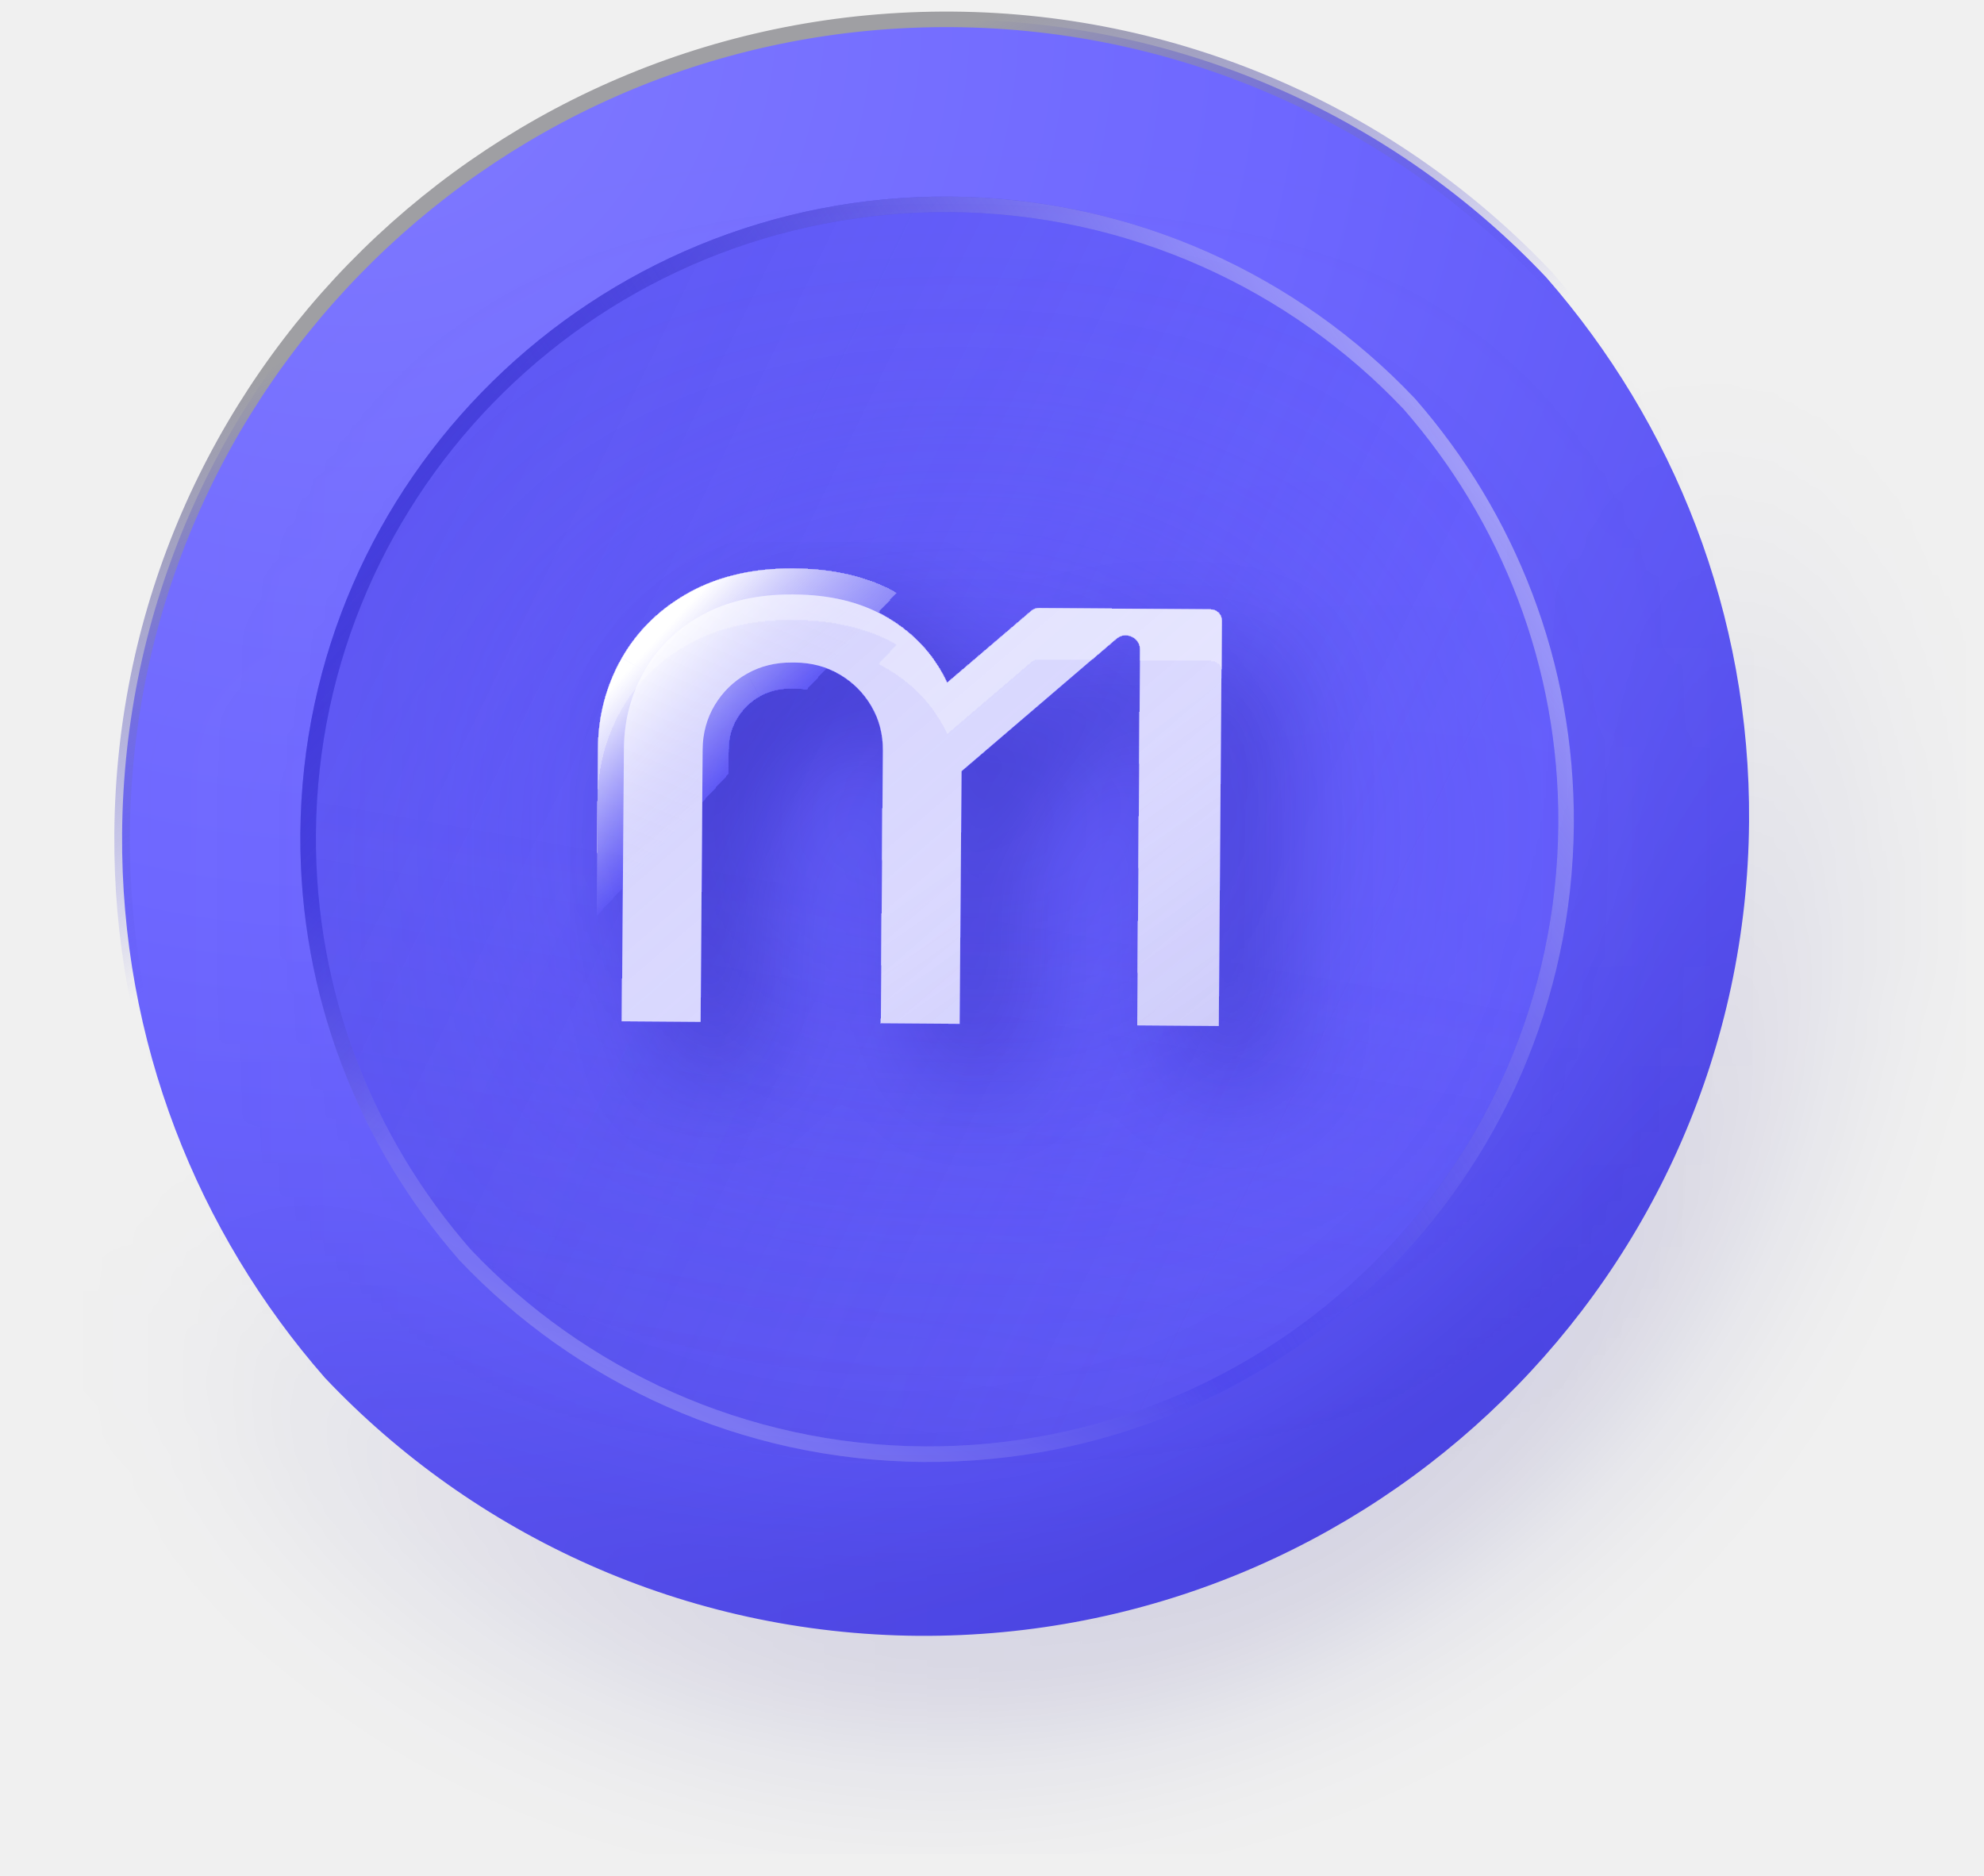
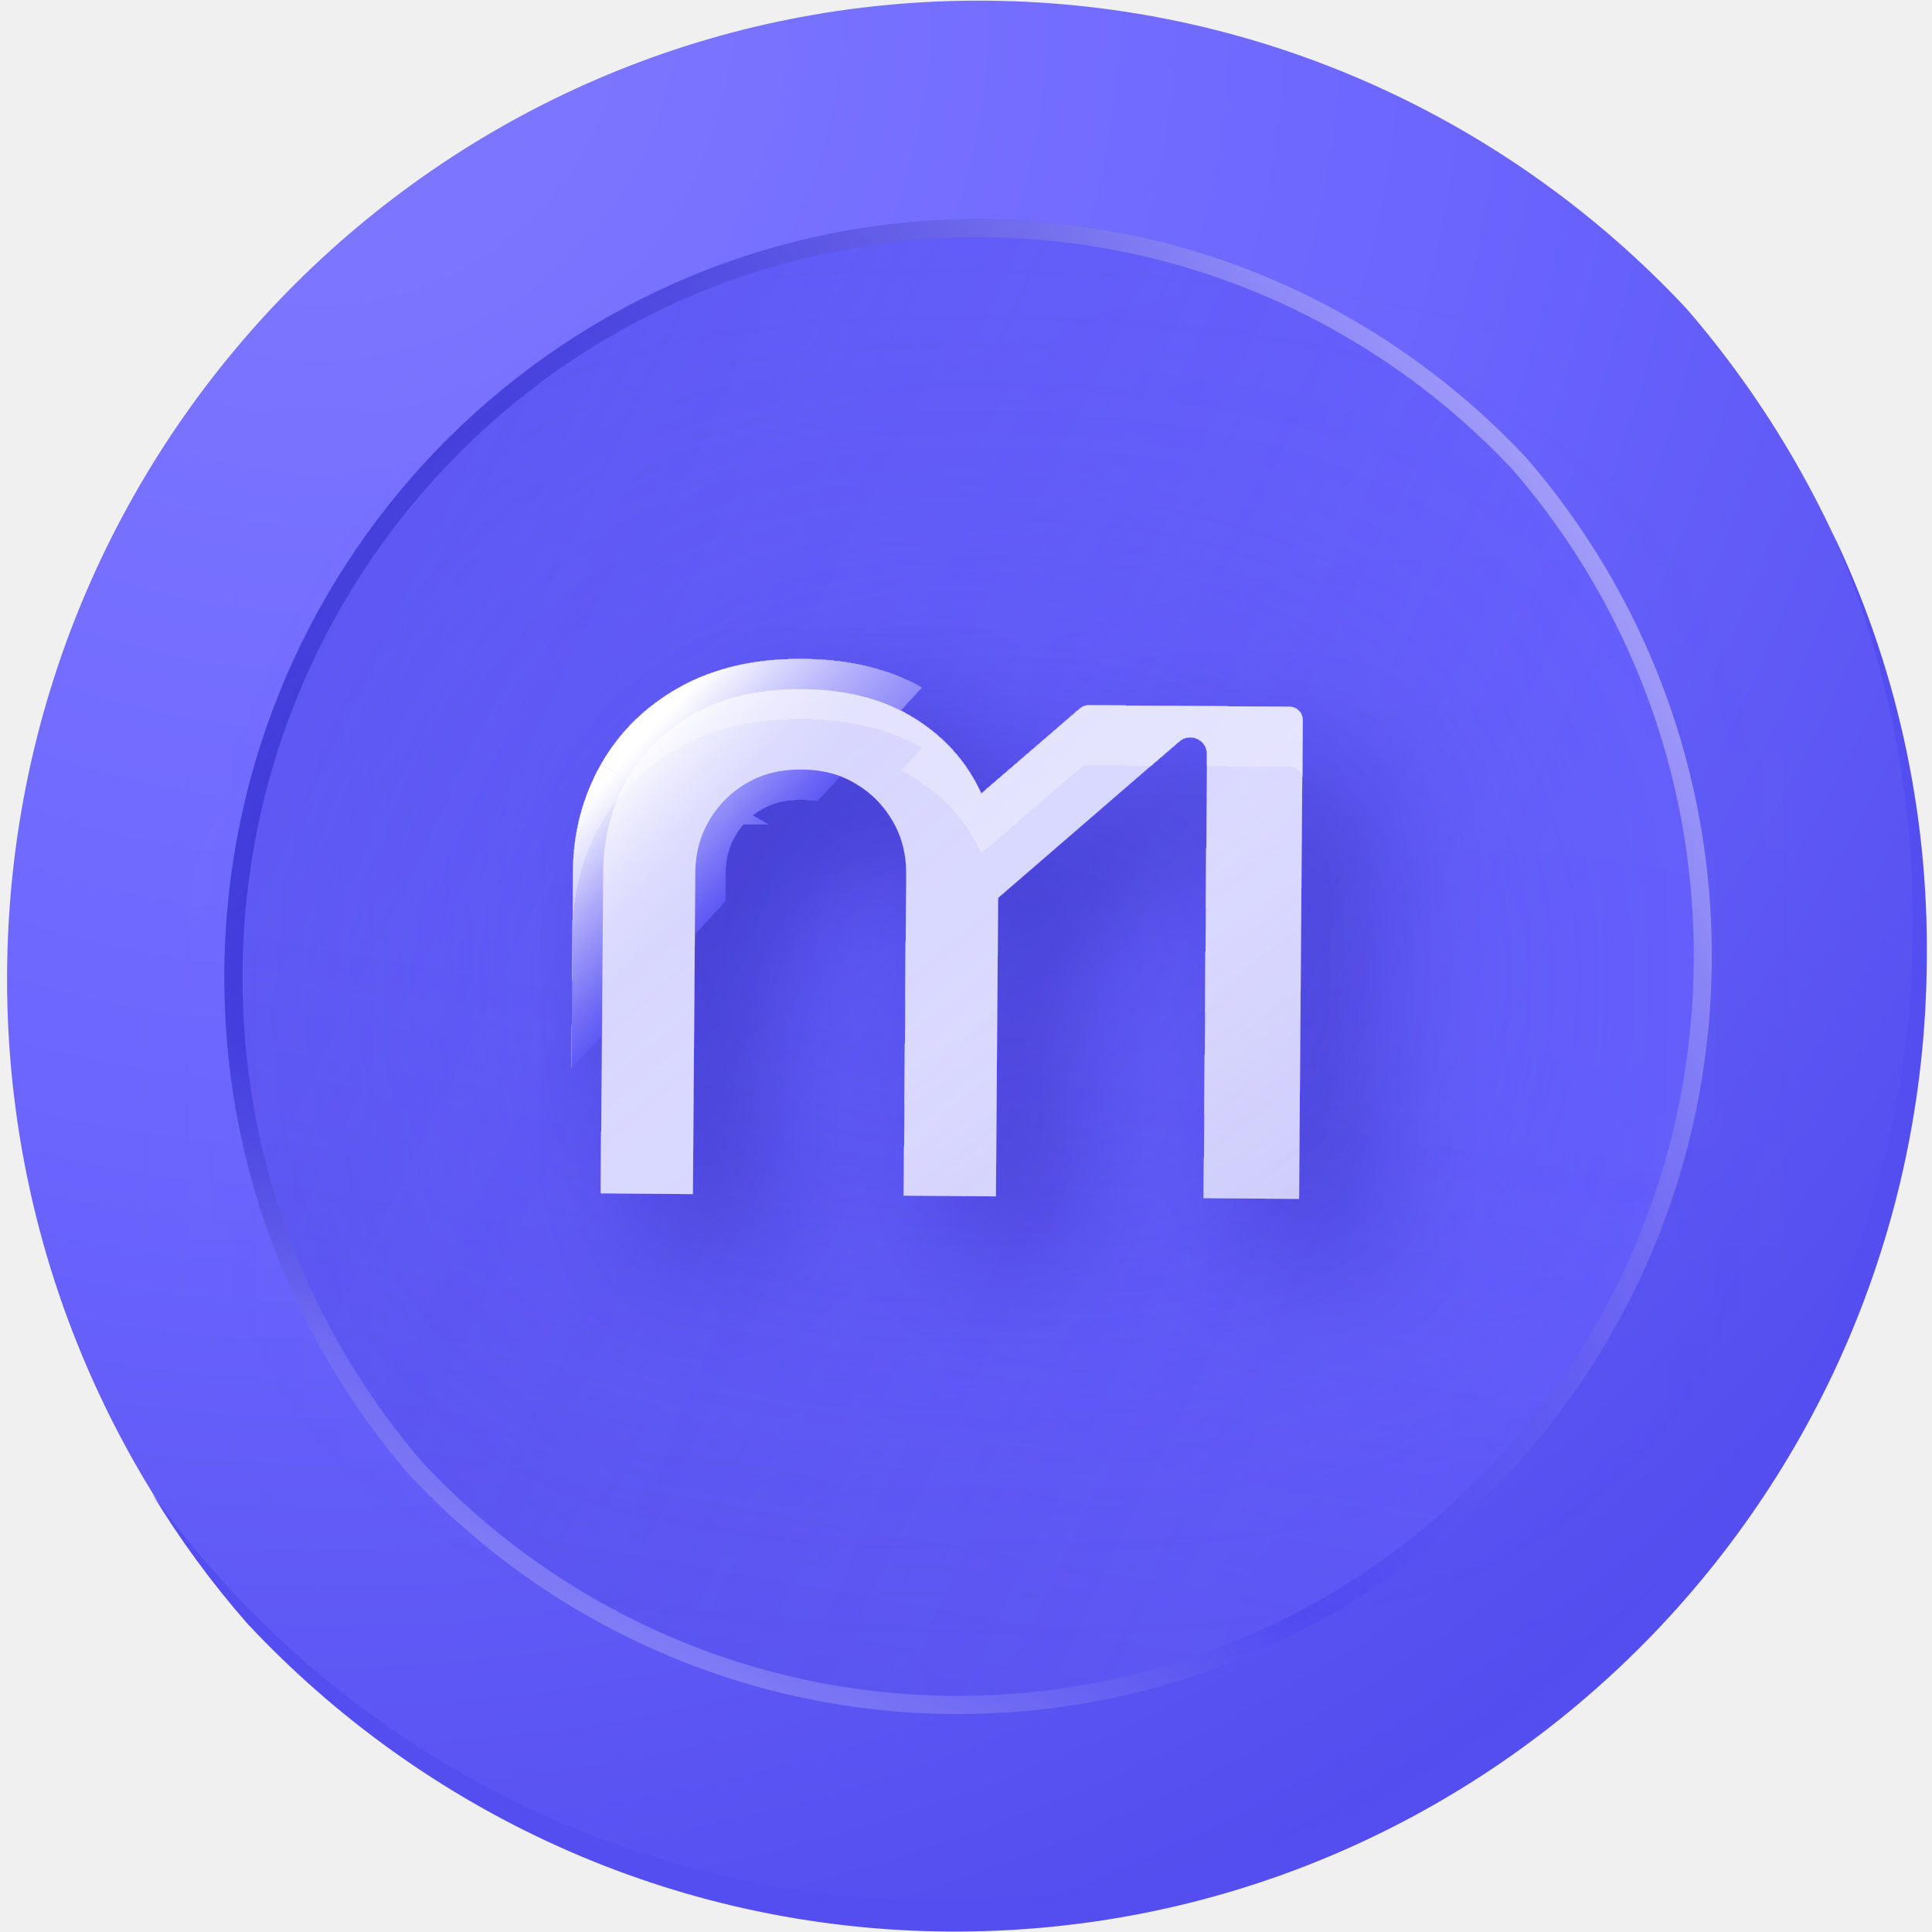
- <svg xmlns="http://www.w3.org/2000/svg" width="55" height="52" viewBox="0 0 55 52" fill="none">
-   <path d="M26.403 0.537C32.887 0.585 38.743 3.335 42.864 7.689C46.398 11.729 48.531 17.023 48.487 22.787C48.392 35.331 38.089 45.425 25.469 45.35C18.985 45.302 13.129 42.552 9.008 38.198C5.474 34.159 3.341 28.865 3.385 23.101C3.48 10.557 13.784 0.444 26.403 0.537Z" fill="url(#paint0_radial_3186_48302)" stroke="url(#paint1_linear_3186_48302)" stroke-width="0.431" />
-   <path d="M26.339 5.665C31.353 5.702 35.88 7.829 39.067 11.195C41.799 14.318 43.448 18.411 43.414 22.867C43.341 32.566 35.374 40.371 25.616 40.314C20.603 40.276 16.076 38.15 12.889 34.784C10.157 31.661 8.508 27.568 8.542 23.112C8.615 13.413 16.582 5.593 26.339 5.665Z" fill="url(#paint2_radial_3186_48302)" />
-   <path d="M26.339 5.665C31.353 5.702 35.88 7.829 39.067 11.195C41.799 14.318 43.448 18.411 43.414 22.867C43.341 32.566 35.374 40.371 25.616 40.314C20.603 40.276 16.076 38.15 12.889 34.784C10.157 31.661 8.508 27.568 8.542 23.112C8.615 13.413 16.582 5.593 26.339 5.665Z" fill="url(#paint3_linear_3186_48302)" fill-opacity="0.2" />
-   <path d="M26.339 5.665C31.353 5.702 35.88 7.829 39.067 11.195C41.799 14.318 43.448 18.411 43.414 22.867C43.341 32.566 35.374 40.371 25.616 40.314C20.603 40.276 16.076 38.15 12.889 34.784C10.157 31.661 8.508 27.568 8.542 23.112C8.615 13.413 16.582 5.593 26.339 5.665Z" fill="url(#paint4_linear_3186_48302)" fill-opacity="0.2" />
-   <path d="M26.339 5.665C31.353 5.702 35.88 7.829 39.067 11.195C41.799 14.318 43.448 18.411 43.414 22.867C43.341 32.566 35.374 40.371 25.616 40.314C20.603 40.276 16.076 38.15 12.889 34.784C10.157 31.661 8.508 27.568 8.542 23.112C8.615 13.413 16.582 5.593 26.339 5.665Z" stroke="url(#paint5_linear_3186_48302)" stroke-width="0.431" />
-   <path d="M26.339 5.665C31.353 5.702 35.88 7.829 39.067 11.195C41.799 14.318 43.448 18.411 43.414 22.867C43.341 32.566 35.374 40.371 25.616 40.314C20.603 40.276 16.076 38.15 12.889 34.784C10.157 31.661 8.508 27.568 8.542 23.112C8.615 13.413 16.582 5.593 26.339 5.665Z" stroke="url(#paint6_linear_3186_48302)" stroke-opacity="0.2" stroke-width="0.431" />
-   <path d="M26.339 5.665C31.353 5.702 35.88 7.829 39.067 11.195C41.799 14.318 43.448 18.411 43.414 22.867C43.341 32.566 35.374 40.371 25.616 40.314C20.603 40.276 16.076 38.15 12.889 34.784C10.157 31.661 8.508 27.568 8.542 23.112C8.615 13.413 16.582 5.593 26.339 5.665Z" stroke="url(#paint7_linear_3186_48302)" stroke-width="0.431" />
-   <path d="M26.339 5.665C31.353 5.702 35.88 7.829 39.067 11.195C41.799 14.318 43.448 18.411 43.414 22.867C43.341 32.566 35.374 40.371 25.616 40.314C20.603 40.276 16.076 38.15 12.889 34.784C10.157 31.661 8.508 27.568 8.542 23.112C8.615 13.413 16.582 5.593 26.339 5.665Z" stroke="url(#paint8_linear_3186_48302)" stroke-width="0.431" />
-   <g filter="url(#filter0_f_3186_48302)">
-     <path d="M46.494 12.81C47.738 15.671 48.426 18.823 48.401 22.146C48.305 34.811 37.903 44.999 25.166 44.905C17.512 44.848 10.756 41.081 6.606 35.347C7.27 36.433 8.034 37.462 8.877 38.412C13.037 42.809 18.95 45.586 25.497 45.635C38.233 45.729 48.636 35.541 48.731 22.876C48.779 19.278 47.974 15.85 46.494 12.81Z" fill="#06017C" />
-   </g>
-   <g filter="url(#filter1_f_3186_48302)">
-     <path d="M34.593 29.527L32.33 29.511L32.409 19.091C32.411 18.752 32.008 18.571 31.749 18.791L27.459 22.462L27.406 29.468L25.224 29.451L25.281 21.893C25.284 21.442 25.178 21.029 24.962 20.662C24.746 20.292 24.453 19.997 24.085 19.782C23.72 19.566 23.3 19.455 22.84 19.452L22.76 19.451C22.3 19.448 21.878 19.553 21.51 19.763C21.139 19.973 20.841 20.263 20.619 20.629C20.401 20.993 20.286 21.405 20.282 21.856L20.225 29.414L18.043 29.398L18.1 21.84C18.106 21.055 18.298 20.333 18.669 19.681C19.044 19.03 19.584 18.507 20.282 18.128C20.976 17.748 21.819 17.558 22.79 17.565L22.832 17.565C23.799 17.573 24.643 17.773 25.331 18.165C26.023 18.558 26.559 19.089 26.92 19.743C26.971 19.832 27.015 19.924 27.059 20.017L29.395 18.021C29.454 17.97 29.528 17.942 29.608 17.943L34.359 17.978C34.536 17.98 34.676 18.12 34.675 18.295L34.59 29.524L34.593 29.527Z" fill="#544DE9" />
-   </g>
-   <g filter="url(#filter2_di_3186_48302)">
-     <path d="M33.789 28.443L31.526 28.426L31.605 18.007C31.607 17.667 31.204 17.486 30.945 17.707L26.655 21.378L26.602 28.383L24.419 28.367L24.476 20.809C24.48 20.358 24.374 19.944 24.158 19.577C23.942 19.207 23.648 18.913 23.28 18.697C22.916 18.482 22.495 18.371 22.036 18.367L21.955 18.367C21.496 18.363 21.074 18.468 20.706 18.678C20.334 18.888 20.037 19.178 19.815 19.545C19.597 19.909 19.482 20.32 19.478 20.771L19.421 28.329L17.239 28.313L17.296 20.755C17.302 19.971 17.493 19.248 17.865 18.597C18.239 17.945 18.78 17.422 19.477 17.043C20.171 16.664 21.015 16.473 21.986 16.48L22.027 16.481C22.995 16.488 23.839 16.688 24.527 17.081C25.218 17.473 25.754 18.005 26.116 18.658C26.167 18.747 26.211 18.84 26.255 18.932L28.591 16.936C28.649 16.886 28.724 16.858 28.804 16.858L33.555 16.894C33.731 16.895 33.872 17.036 33.87 17.211L33.786 28.44L33.789 28.443Z" fill="#E8E7FF" />
-     <path d="M33.789 28.443L31.526 28.426L31.605 18.007C31.607 17.667 31.204 17.486 30.945 17.707L26.655 21.378L26.602 28.383L24.419 28.367L24.476 20.809C24.48 20.358 24.374 19.944 24.158 19.577C23.942 19.207 23.648 18.913 23.28 18.697C22.916 18.482 22.495 18.371 22.036 18.367L21.955 18.367C21.496 18.363 21.074 18.468 20.706 18.678C20.334 18.888 20.037 19.178 19.815 19.545C19.597 19.909 19.482 20.32 19.478 20.771L19.421 28.329L17.239 28.313L17.296 20.755C17.302 19.971 17.493 19.248 17.865 18.597C18.239 17.945 18.78 17.422 19.477 17.043C20.171 16.664 21.015 16.473 21.986 16.48L22.027 16.481C22.995 16.488 23.839 16.688 24.527 17.081C25.218 17.473 25.754 18.005 26.116 18.658C26.167 18.747 26.211 18.84 26.255 18.932L28.591 16.936C28.649 16.886 28.724 16.858 28.804 16.858L33.555 16.894C33.731 16.895 33.872 17.036 33.87 17.211L33.786 28.44L33.789 28.443Z" fill="url(#paint9_linear_3186_48302)" fill-opacity="0.2" />
-     <path d="M33.789 28.443L31.526 28.426L31.605 18.007C31.607 17.667 31.204 17.486 30.945 17.707L26.655 21.378L26.602 28.383L24.419 28.367L24.476 20.809C24.48 20.358 24.374 19.944 24.158 19.577C23.942 19.207 23.648 18.913 23.28 18.697C22.916 18.482 22.495 18.371 22.036 18.367L21.955 18.367C21.496 18.363 21.074 18.468 20.706 18.678C20.334 18.888 20.037 19.178 19.815 19.545C19.597 19.909 19.482 20.32 19.478 20.771L19.421 28.329L17.239 28.313L17.296 20.755C17.302 19.971 17.493 19.248 17.865 18.597C18.239 17.945 18.78 17.422 19.477 17.043C20.171 16.664 21.015 16.473 21.986 16.48L22.027 16.481C22.995 16.488 23.839 16.688 24.527 17.081C25.218 17.473 25.754 18.005 26.116 18.658C26.167 18.747 26.211 18.84 26.255 18.932L28.591 16.936C28.649 16.886 28.724 16.858 28.804 16.858L33.555 16.894C33.731 16.895 33.872 17.036 33.87 17.211L33.786 28.44L33.789 28.443Z" fill="url(#paint10_linear_3186_48302)" fill-opacity="0.2" />
-     <path d="M24.527 17.081C23.839 16.688 22.995 16.488 22.027 16.481L21.986 16.48C21.015 16.473 20.171 16.664 19.477 17.043C18.78 17.422 18.239 17.945 17.865 18.597M24.527 17.081L26.655 21.378L26.607 27.664L25.889 27.659M24.527 17.081C25.087 17.399 25.545 17.807 25.891 18.299L24.527 17.081ZM17.865 18.597C17.493 19.248 17.302 19.971 17.296 20.755L17.244 27.595L17.963 27.6M17.865 18.597L18.488 18.955C18.488 18.954 18.488 18.954 18.488 18.954M17.865 18.597L18.489 18.953C18.489 18.953 18.489 18.953 18.488 18.954M17.963 27.6L17.957 28.319L18.702 28.324L18.708 27.605M17.963 27.6L18.708 27.605M17.963 27.6L18.014 20.761C18.019 20.095 18.181 19.494 18.488 18.954M18.708 27.605L19.427 27.611L19.478 20.771C19.482 20.32 19.597 19.909 19.815 19.545C20.037 19.178 20.334 18.888 20.706 18.678M18.708 27.605L18.759 20.766C18.764 20.191 18.913 19.653 19.199 19.175L19.2 19.174L19.2 19.174C19.485 18.702 19.872 18.324 20.351 18.053M20.706 18.678C21.074 18.468 21.496 18.363 21.955 18.367L22.036 18.367C22.495 18.371 22.916 18.482 23.28 18.697M20.706 18.678L20.352 18.053C20.352 18.053 20.351 18.053 20.351 18.053M20.706 18.678L20.35 18.054C20.35 18.054 20.35 18.053 20.351 18.053M23.28 18.697C23.648 18.913 23.942 19.207 24.158 19.577M23.28 18.697L23.646 18.079C23.646 18.078 23.645 18.078 23.645 18.078M23.28 18.697L23.644 18.077C23.644 18.077 23.645 18.078 23.645 18.078M24.158 19.577C24.374 19.944 24.48 20.358 24.476 20.809L24.425 27.648L25.143 27.654M24.158 19.577L24.779 19.215C24.779 19.215 24.778 19.214 24.778 19.214M24.158 19.577L24.777 19.213C24.777 19.213 24.778 19.214 24.778 19.214M25.143 27.654L25.138 28.372L25.883 28.378L25.889 27.659M25.143 27.654L25.889 27.659M25.143 27.654L25.195 20.814C25.199 20.243 25.064 19.701 24.778 19.214M25.889 27.659L25.936 21.372L25.939 21.045L26.188 20.831L29.98 17.586M29.98 17.586L28.946 17.578M29.98 17.586L30.847 17.593L30.848 17.593L32.253 17.603M29.98 17.586L30.478 17.16L30.479 17.159C31.079 16.648 31.994 16.912 32.253 17.603M24.778 19.214C24.5 18.739 24.119 18.356 23.645 18.078M23.645 18.078C23.162 17.793 22.615 17.653 22.041 17.649L21.961 17.648C21.387 17.644 20.838 17.775 20.351 18.053M18.488 18.954C18.794 18.423 19.235 17.993 19.821 17.674L19.822 17.674C20.388 17.365 21.105 17.193 21.98 17.199L22.022 17.2C22.896 17.206 23.613 17.387 24.171 17.705L24.172 17.706C24.757 18.038 25.194 18.476 25.487 19.006L25.487 19.006L25.491 19.013C25.527 19.077 25.561 19.147 25.607 19.243L26.011 20.086L26.722 19.479L28.946 17.578M28.946 17.578L29.058 17.483L29.058 17.483L29.061 17.48C29.06 17.481 29.059 17.482 29.058 17.483C28.985 17.544 28.892 17.578 28.799 17.577L28.946 17.578ZM32.253 17.603C32.299 17.726 32.325 17.863 32.324 18.012L32.25 27.713L33.072 27.719L33.149 17.61L32.253 17.603Z" stroke="url(#paint11_linear_3186_48302)" stroke-width="1.438" />
+ <svg xmlns="http://www.w3.org/2000/svg" width="46" height="46" viewBox="0 0 46 46" fill="none">
+   <g clip-path="url(#clip0_10637_75642)">
+     <path d="M45.847 22.808C45.891 16.903 43.73 11.48 40.15 7.343C35.978 2.883 30.047 0.065 23.48 0.016C10.702 -0.078 0.267 10.279 0.169 23.128C0.124 29.033 2.286 34.456 5.865 38.593C10.038 43.054 15.969 45.871 22.536 45.92C35.314 45.995 45.749 35.657 45.847 22.808Z" fill="url(#paint0_radial_10637_75642)" />
+     <path d="M23.414 5.435C28.442 5.472 32.984 7.629 36.181 11.044C38.922 14.213 40.576 18.366 40.542 22.889C40.467 32.733 32.472 40.652 22.686 40.594C17.657 40.557 13.116 38.401 9.919 34.985C7.178 31.816 5.523 27.663 5.558 23.14C5.632 13.296 13.628 5.363 23.414 5.435Z" fill="url(#paint1_radial_10637_75642)" />
+     <path d="M23.414 5.435C28.442 5.472 32.984 7.629 36.181 11.044C38.922 14.213 40.576 18.366 40.542 22.889C40.467 32.733 32.472 40.652 22.686 40.594C17.657 40.557 13.116 38.401 9.919 34.985C7.178 31.816 5.523 27.663 5.558 23.14C5.632 13.296 13.628 5.363 23.414 5.435Z" fill="url(#paint2_linear_10637_75642)" fill-opacity="0.2" />
+     <path d="M23.414 5.435C28.442 5.472 32.984 7.629 36.181 11.044C38.922 14.213 40.576 18.366 40.542 22.889C40.467 32.733 32.472 40.652 22.686 40.594C17.657 40.557 13.116 38.401 9.919 34.985C7.178 31.816 5.523 27.663 5.558 23.14C5.632 13.296 13.628 5.363 23.414 5.435Z" fill="url(#paint3_linear_10637_75642)" fill-opacity="0.2" />
+     <path d="M23.414 5.435C28.442 5.472 32.984 7.629 36.181 11.044C38.922 14.213 40.576 18.366 40.542 22.889C40.467 32.733 32.472 40.652 22.686 40.594C17.657 40.557 13.116 38.401 9.919 34.985C7.178 31.816 5.523 27.663 5.558 23.14C5.632 13.296 13.628 5.363 23.414 5.435Z" stroke="url(#paint4_linear_10637_75642)" stroke-width="0.431" />
+     <path d="M23.414 5.435C28.442 5.472 32.984 7.629 36.181 11.044C38.922 14.213 40.576 18.366 40.542 22.889C40.467 32.733 32.472 40.652 22.686 40.594C17.657 40.557 13.116 38.401 9.919 34.985C7.178 31.816 5.523 27.663 5.558 23.14C5.632 13.296 13.628 5.363 23.414 5.435Z" stroke="url(#paint5_linear_10637_75642)" stroke-opacity="0.2" stroke-width="0.431" />
+     <path d="M23.414 5.435C28.442 5.472 32.984 7.629 36.181 11.044C38.922 14.213 40.576 18.366 40.542 22.889C40.467 32.733 32.472 40.652 22.686 40.594C17.657 40.557 13.116 38.401 9.919 34.985C7.178 31.816 5.523 27.663 5.558 23.14C5.632 13.296 13.628 5.363 23.414 5.435Z" stroke="url(#paint6_linear_10637_75642)" stroke-width="0.431" />
+     <path d="M23.414 5.435C28.442 5.472 32.984 7.629 36.181 11.044C38.922 14.213 40.576 18.366 40.542 22.889C40.467 32.733 32.472 40.652 22.686 40.594C17.657 40.557 13.116 38.401 9.919 34.985C7.178 31.816 5.523 27.663 5.558 23.14C5.632 13.296 13.628 5.363 23.414 5.435Z" stroke="url(#paint7_linear_10637_75642)" stroke-width="0.431" />
+     <path d="M43.631 12.685C44.879 15.587 45.569 18.785 45.544 22.157C45.446 35.005 35.011 45.343 22.233 45.248C14.555 45.191 7.778 41.37 3.616 35.553C4.282 36.655 5.048 37.698 5.894 38.662C10.067 43.123 15.998 45.94 22.565 45.989C35.342 46.084 45.778 35.746 45.876 22.897C45.923 19.246 45.116 15.768 43.631 12.685Z" fill="#544EF0" />
+     <g filter="url(#filter0_f_10637_75642)">
+       <path d="M31.742 29.646L29.468 29.629L29.548 19.058C29.55 18.714 29.145 18.53 28.885 18.754L24.574 22.479L24.52 29.586L22.328 29.57L22.385 21.901C22.389 21.444 22.282 21.024 22.065 20.652C21.849 20.277 21.554 19.978 21.184 19.759C20.817 19.541 20.395 19.428 19.933 19.425L19.853 19.424C19.391 19.421 18.967 19.527 18.597 19.74C18.224 19.953 17.925 20.247 17.702 20.62C17.483 20.989 17.367 21.407 17.363 21.864L17.306 29.532L15.113 29.516L15.171 21.848C15.177 21.052 15.37 20.319 15.743 19.658C16.119 18.997 16.662 18.466 17.363 18.081C18.06 17.697 18.908 17.503 19.883 17.511L19.925 17.511C20.897 17.518 21.745 17.721 22.437 18.119C23.131 18.517 23.67 19.056 24.033 19.72C24.084 19.81 24.128 19.904 24.173 19.998L26.52 17.972C26.579 17.921 26.653 17.893 26.734 17.893L31.507 17.929C31.685 17.93 31.826 18.073 31.824 18.25L31.738 29.643L31.742 29.646Z" fill="#544DE9" />
+     </g>
+     <g filter="url(#filter1_di_10637_75642)">
+       <path d="M30.933 28.545L28.66 28.528L28.739 17.957C28.742 17.612 28.336 17.428 28.076 17.652L23.765 21.377L23.712 28.485L21.519 28.468L21.577 20.8C21.58 20.343 21.474 19.923 21.257 19.551C21.04 19.175 20.745 18.877 20.375 18.658C20.009 18.439 19.587 18.327 19.125 18.323L19.044 18.323C18.582 18.319 18.158 18.426 17.788 18.639C17.416 18.852 17.116 19.146 16.894 19.518C16.675 19.887 16.558 20.305 16.555 20.762L16.497 28.431L14.304 28.414L14.362 20.746C14.368 19.95 14.561 19.217 14.934 18.556C15.31 17.895 15.854 17.364 16.554 16.98C17.252 16.595 18.099 16.402 19.075 16.409L19.117 16.409C20.089 16.416 20.937 16.619 21.628 17.018C22.323 17.416 22.861 17.955 23.224 18.618C23.275 18.709 23.32 18.802 23.364 18.896L25.712 16.871C25.77 16.82 25.845 16.791 25.925 16.792L30.698 16.828C30.876 16.829 31.017 16.972 31.016 17.149L30.93 28.541L30.933 28.545Z" fill="#E8E7FF" />
+       <path d="M30.933 28.545L28.66 28.528L28.739 17.957C28.742 17.612 28.336 17.428 28.076 17.652L23.765 21.377L23.712 28.485L21.519 28.468L21.577 20.8C21.58 20.343 21.474 19.923 21.257 19.551C21.04 19.175 20.745 18.877 20.375 18.658C20.009 18.439 19.587 18.327 19.125 18.323L19.044 18.323C18.582 18.319 18.158 18.426 17.788 18.639C17.416 18.852 17.116 19.146 16.894 19.518C16.675 19.887 16.558 20.305 16.555 20.762L16.497 28.431L14.304 28.414L14.362 20.746C14.368 19.95 14.561 19.217 14.934 18.556C15.31 17.895 15.854 17.364 16.554 16.98C17.252 16.595 18.099 16.402 19.075 16.409L19.117 16.409C20.089 16.416 20.937 16.619 21.628 17.018C22.323 17.416 22.861 17.955 23.224 18.618C23.275 18.709 23.32 18.802 23.364 18.896L25.712 16.871C25.77 16.82 25.845 16.791 25.925 16.792L30.698 16.828C30.876 16.829 31.017 16.972 31.016 17.149L30.93 28.541L30.933 28.545Z" fill="url(#paint8_linear_10637_75642)" fill-opacity="0.2" />
+       <path d="M30.933 28.545L28.66 28.528L28.739 17.957C28.742 17.612 28.336 17.428 28.076 17.652L23.765 21.377L23.712 28.485L21.519 28.468L21.577 20.8C21.58 20.343 21.474 19.923 21.257 19.551C21.04 19.175 20.745 18.877 20.375 18.658C20.009 18.439 19.587 18.327 19.125 18.323L19.044 18.323C18.582 18.319 18.158 18.426 17.788 18.639C17.416 18.852 17.116 19.146 16.894 19.518C16.675 19.887 16.558 20.305 16.555 20.762L16.497 28.431L14.304 28.414L14.362 20.746C14.368 19.95 14.561 19.217 14.934 18.556C15.31 17.895 15.854 17.364 16.554 16.98C17.252 16.595 18.099 16.402 19.075 16.409L19.117 16.409C20.089 16.416 20.937 16.619 21.628 17.018C22.323 17.416 22.861 17.955 23.224 18.618C23.275 18.709 23.32 18.802 23.364 18.896L25.712 16.871C25.77 16.82 25.845 16.791 25.925 16.792L30.698 16.828C30.876 16.829 31.017 16.972 31.016 17.149L30.93 28.541L30.933 28.545Z" fill="url(#paint9_linear_10637_75642)" fill-opacity="0.2" />
+       <path d="M21.628 17.018C20.937 16.619 20.089 16.416 19.117 16.409L19.075 16.409C18.099 16.402 17.252 16.595 16.554 16.98C15.854 17.364 15.31 17.895 14.934 18.556M21.628 17.018L23.717 27.766L22.999 27.76M21.628 17.018C22.193 17.341 22.654 17.758 23.002 18.259L21.628 17.018ZM14.934 18.556C14.561 19.217 14.368 19.95 14.362 20.746L14.31 27.696L15.028 27.701M14.934 18.556L15.559 18.912C15.559 18.911 15.559 18.911 15.559 18.911M14.934 18.556L15.56 18.91C15.56 18.91 15.559 18.91 15.559 18.911M15.028 27.701L15.023 28.42L15.778 28.425L15.784 27.707M15.028 27.701L15.784 27.707M15.028 27.701L15.081 20.752C15.086 20.073 15.249 19.461 15.559 18.911M15.784 27.707L16.503 27.712L16.555 20.762C16.558 20.305 16.675 19.887 16.894 19.518C17.116 19.146 17.416 18.852 17.788 18.639C18.158 18.426 18.582 18.319 19.044 18.323L19.125 18.323C19.587 18.327 20.009 18.439 20.375 18.658C20.745 18.877 21.04 19.175 21.257 19.551M15.784 27.707L15.836 20.757C15.841 20.177 15.989 19.633 16.276 19.151L16.277 19.149L16.277 19.149C16.562 18.673 16.95 18.29 17.431 18.015M21.257 19.551C21.474 19.923 21.58 20.343 21.577 20.8L21.524 27.749L22.243 27.755M21.257 19.551L21.879 19.191C21.879 19.191 21.879 19.19 21.879 19.19M21.257 19.551L21.878 19.189C21.878 19.189 21.878 19.19 21.879 19.19M22.243 27.755L22.238 28.474L22.993 28.479L22.999 27.76M22.243 27.755L22.999 27.76M22.243 27.755L22.296 20.805C22.3 20.229 22.165 19.681 21.879 19.19M22.999 27.76L23.047 21.372L23.049 21.046L23.296 20.833L27.13 17.52M27.13 17.52L26.069 17.512M27.13 17.52L27.967 17.526L27.968 17.526L29.381 17.537M27.13 17.52L27.606 17.108L27.608 17.107C28.212 16.588 29.114 16.857 29.381 17.537M21.879 19.19C21.601 18.709 21.219 18.322 20.742 18.04M20.742 18.04C20.257 17.751 19.708 17.609 19.13 17.605L19.049 17.604C18.472 17.6 17.921 17.733 17.431 18.015M20.742 18.04C20.742 18.04 20.742 18.04 20.741 18.039L20.375 18.658L20.744 18.041C20.743 18.041 20.743 18.04 20.742 18.04ZM17.431 18.015C17.431 18.015 17.432 18.015 17.432 18.015L17.788 18.639L17.43 18.016C17.43 18.016 17.43 18.015 17.431 18.015ZM15.559 18.911C15.867 18.37 16.312 17.933 16.9 17.61L16.901 17.609C17.47 17.295 18.191 17.121 19.069 17.128L19.111 17.128C19.988 17.134 20.708 17.317 21.269 17.64L21.27 17.641C21.858 17.978 22.298 18.424 22.594 18.963L22.594 18.963L22.598 18.971C22.635 19.036 22.669 19.107 22.715 19.204L23.119 20.057L23.834 19.44L26.069 17.512M26.069 17.512L26.181 17.415L26.181 17.415L26.184 17.412C26.183 17.413 26.182 17.414 26.181 17.415C26.109 17.477 26.015 17.511 25.92 17.511L26.069 17.512ZM29.381 17.537C29.431 17.665 29.459 17.807 29.458 17.962L29.384 27.814L30.216 27.821L30.294 17.543L29.381 17.537Z" stroke="url(#paint10_linear_10637_75642)" stroke-width="1.438" />
+     </g>
  </g>
  <defs>
-     <filter id="filter0_f_3186_48302" x="0.856" y="7.061" width="53.627" height="44.325" filterUnits="userSpaceOnUse" color-interpolation-filters="sRGB">
+     <filter id="filter0_f_10637_75642" x="0.738" y="3.135" width="45.462" height="40.886" filterUnits="userSpaceOnUse" color-interpolation-filters="sRGB">
      <feFlood flood-opacity="0" result="BackgroundImageFix" />
      <feBlend mode="normal" in="SourceGraphic" in2="BackgroundImageFix" result="shape" />
-       <feGaussianBlur stdDeviation="2.875" result="effect1_foregroundBlur_3186_48302" />
+       <feGaussianBlur stdDeviation="7.188" result="effect1_foregroundBlur_10637_75642" />
    </filter>
-     <filter id="filter1_f_3186_48302" x="3.668" y="3.19" width="45.382" height="40.712" filterUnits="userSpaceOnUse" color-interpolation-filters="sRGB">
-       <feFlood flood-opacity="0" result="BackgroundImageFix" />
-       <feBlend mode="normal" in="SourceGraphic" in2="BackgroundImageFix" result="shape" />
-       <feGaussianBlur stdDeviation="7.188" result="effect1_foregroundBlur_3186_48302" />
-     </filter>
-     <filter id="filter2_di_3186_48302" x="15.801" y="15.043" width="22.382" height="17.712" filterUnits="userSpaceOnUse" color-interpolation-filters="sRGB">
+     <filter id="filter1_di_10637_75642" x="12.867" y="14.971" width="22.462" height="17.886" filterUnits="userSpaceOnUse" color-interpolation-filters="sRGB">
      <feFlood flood-opacity="0" result="BackgroundImageFix" />
      <feColorMatrix in="SourceAlpha" type="matrix" values="0 0 0 0 0 0 0 0 0 0 0 0 0 0 0 0 0 0 127 0" result="hardAlpha" />
      <feOffset dx="1.438" dy="1.438" />
      <feGaussianBlur stdDeviation="1.438" />
      <feComposite in2="hardAlpha" operator="out" />
      <feColorMatrix type="matrix" values="0 0 0 0 0.024 0 0 0 0 0.004 0 0 0 0 0.486 0 0 0 0.3 0" />
-       <feBlend mode="normal" in2="BackgroundImageFix" result="effect1_dropShadow_3186_48302" />
-       <feBlend mode="normal" in="SourceGraphic" in2="effect1_dropShadow_3186_48302" result="shape" />
+       <feBlend mode="normal" in2="BackgroundImageFix" result="effect1_dropShadow_10637_75642" />
+       <feBlend mode="normal" in="SourceGraphic" in2="effect1_dropShadow_10637_75642" result="shape" />
      <feColorMatrix in="SourceAlpha" type="matrix" values="0 0 0 0 0 0 0 0 0 0 0 0 0 0 0 0 0 0 127 0" result="hardAlpha" />
      <feOffset dy="1.438" />
      <feComposite in2="hardAlpha" operator="arithmetic" k2="-1" k3="1" />
      <feColorMatrix type="matrix" values="0 0 0 0 1 0 0 0 0 1 0 0 0 0 1 0 0 0 0.3 0" />
-       <feBlend mode="normal" in2="shape" result="effect2_innerShadow_3186_48302" />
+       <feBlend mode="normal" in2="shape" result="effect2_innerShadow_10637_75642" />
    </filter>
-     <radialGradient id="paint0_radial_3186_48302" cx="0" cy="0" r="1" gradientUnits="userSpaceOnUse" gradientTransform="translate(10.126 0.20072) rotate(63.7455) scale(57.3867 57.5529)">
+     <radialGradient id="paint0_radial_10637_75642" cx="0" cy="0" r="1" gradientUnits="userSpaceOnUse" gradientTransform="translate(7.14981 -0.104786) rotate(64.0046) scale(58.0909 57.865)">
      <stop stop-color="#807AFF" />
      <stop offset="0.436" stop-color="#6E67FF" />
      <stop offset="0.964" stop-color="#4D47EB" />
    </radialGradient>
-     <linearGradient id="paint1_linear_3186_48302" x1="14.826" y1="6.578" x2="29.135" y2="35.757" gradientUnits="userSpaceOnUse">
-       <stop stop-color="#9F9FA3" />
-       <stop offset="0.433" stop-color="#4B45E7" stop-opacity="0" />
-     </linearGradient>
-     <radialGradient id="paint2_radial_3186_48302" cx="0" cy="0" r="1" gradientUnits="userSpaceOnUse" gradientTransform="translate(38.0389 40.6215) rotate(-111.28) scale(44.7328 44.8923)">
+     <radialGradient id="paint1_radial_10637_75642" cx="0" cy="0" r="1" gradientUnits="userSpaceOnUse" gradientTransform="translate(35.1472 40.9025) rotate(-111.058) scale(45.3147 45.103)">
      <stop offset="0.062" stop-color="#635CFC" />
      <stop offset="1" stop-color="#6862FD" />
    </radialGradient>
-     <linearGradient id="paint3_linear_3186_48302" x1="14.14" y1="7.788" x2="41.388" y2="21.06" gradientUnits="userSpaceOnUse">
+     <linearGradient id="paint2_linear_10637_75642" x1="11.176" y1="7.593" x2="38.625" y2="20.815" gradientUnits="userSpaceOnUse">
      <stop stop-color="#3B34D0" />
      <stop offset="1" stop-color="#5952F3" stop-opacity="0" />
    </linearGradient>
-     <linearGradient id="paint4_linear_3186_48302" x1="23.855" y1="50.502" x2="28.342" y2="24.888" gradientUnits="userSpaceOnUse">
+     <linearGradient id="paint3_linear_10637_75642" x1="20.918" y1="50.928" x2="25.517" y2="24.958" gradientUnits="userSpaceOnUse">
      <stop stop-color="#150F96" />
      <stop offset="1" stop-color="#342EC8" stop-opacity="0" />
    </linearGradient>
-     <linearGradient id="paint5_linear_3186_48302" x1="16.248" y1="51.795" x2="25.799" y2="34.011" gradientUnits="userSpaceOnUse">
+     <linearGradient id="paint4_linear_10637_75642" x1="13.287" y1="52.241" x2="23.037" y2="34.288" gradientUnits="userSpaceOnUse">
      <stop stop-color="#EAE8FF" />
      <stop offset="1" stop-color="#514AF1" />
    </linearGradient>
-     <linearGradient id="paint6_linear_3186_48302" x1="31.818" y1="2.252" x2="26.01" y2="24.624" gradientUnits="userSpaceOnUse">
+     <linearGradient id="paint5_linear_10637_75642" x1="28.91" y1="1.974" x2="22.961" y2="24.641" gradientUnits="userSpaceOnUse">
      <stop stop-color="#BAB8FF" />
      <stop offset="1" stop-color="#514AF2" />
    </linearGradient>
-     <linearGradient id="paint7_linear_3186_48302" x1="0.83" y1="9.848" x2="17.194" y2="24.361" gradientUnits="userSpaceOnUse">
+     <linearGradient id="paint6_linear_10637_75642" x1="-2.177" y1="9.684" x2="14.401" y2="24.221" gradientUnits="userSpaceOnUse">
      <stop stop-color="#524BF5" />
      <stop offset="1" stop-color="#150F96" stop-opacity="0" />
    </linearGradient>
-     <linearGradient id="paint8_linear_3186_48302" x1="46.851" y1="5.602" x2="20.759" y2="21.724" gradientUnits="userSpaceOnUse">
+     <linearGradient id="paint7_linear_10637_75642" x1="43.99" y1="5.372" x2="17.65" y2="21.463" gradientUnits="userSpaceOnUse">
      <stop stop-color="#EAE8FF" />
      <stop offset="1" stop-color="#514AF3" stop-opacity="0" />
    </linearGradient>
-     <linearGradient id="paint9_linear_3186_48302" x1="18.685" y1="16.456" x2="39.805" y2="41.016" gradientUnits="userSpaceOnUse">
+     <linearGradient id="paint8_linear_10637_75642" x1="15.758" y1="16.384" x2="37.215" y2="41.093" gradientUnits="userSpaceOnUse">
      <stop stop-color="#938FF7" />
      <stop offset="1" stop-color="#5F58FF" stop-opacity="0" />
    </linearGradient>
-     <linearGradient id="paint10_linear_3186_48302" x1="33.712" y1="38.698" x2="24.383" y2="25.356" gradientUnits="userSpaceOnUse">
+     <linearGradient id="paint9_linear_10637_75642" x1="30.855" y1="38.949" x2="21.359" y2="25.501" gradientUnits="userSpaceOnUse">
      <stop stop-color="#150F96" />
      <stop offset="1" stop-color="#6059FF" stop-opacity="0" />
    </linearGradient>
-     <linearGradient id="paint11_linear_3186_48302" x1="19.363" y1="16.461" x2="22.312" y2="19.198" gradientUnits="userSpaceOnUse">
+     <linearGradient id="paint10_linear_10637_75642" x1="16.44" y1="16.389" x2="19.429" y2="19.137" gradientUnits="userSpaceOnUse">
      <stop stop-color="white" />
      <stop offset="1" stop-color="#D3D1FD" stop-opacity="0" />
    </linearGradient>
+     <clipPath id="clip0_10637_75642">
+       <rect width="46" height="46" fill="white" />
+     </clipPath>
  </defs>
</svg>
